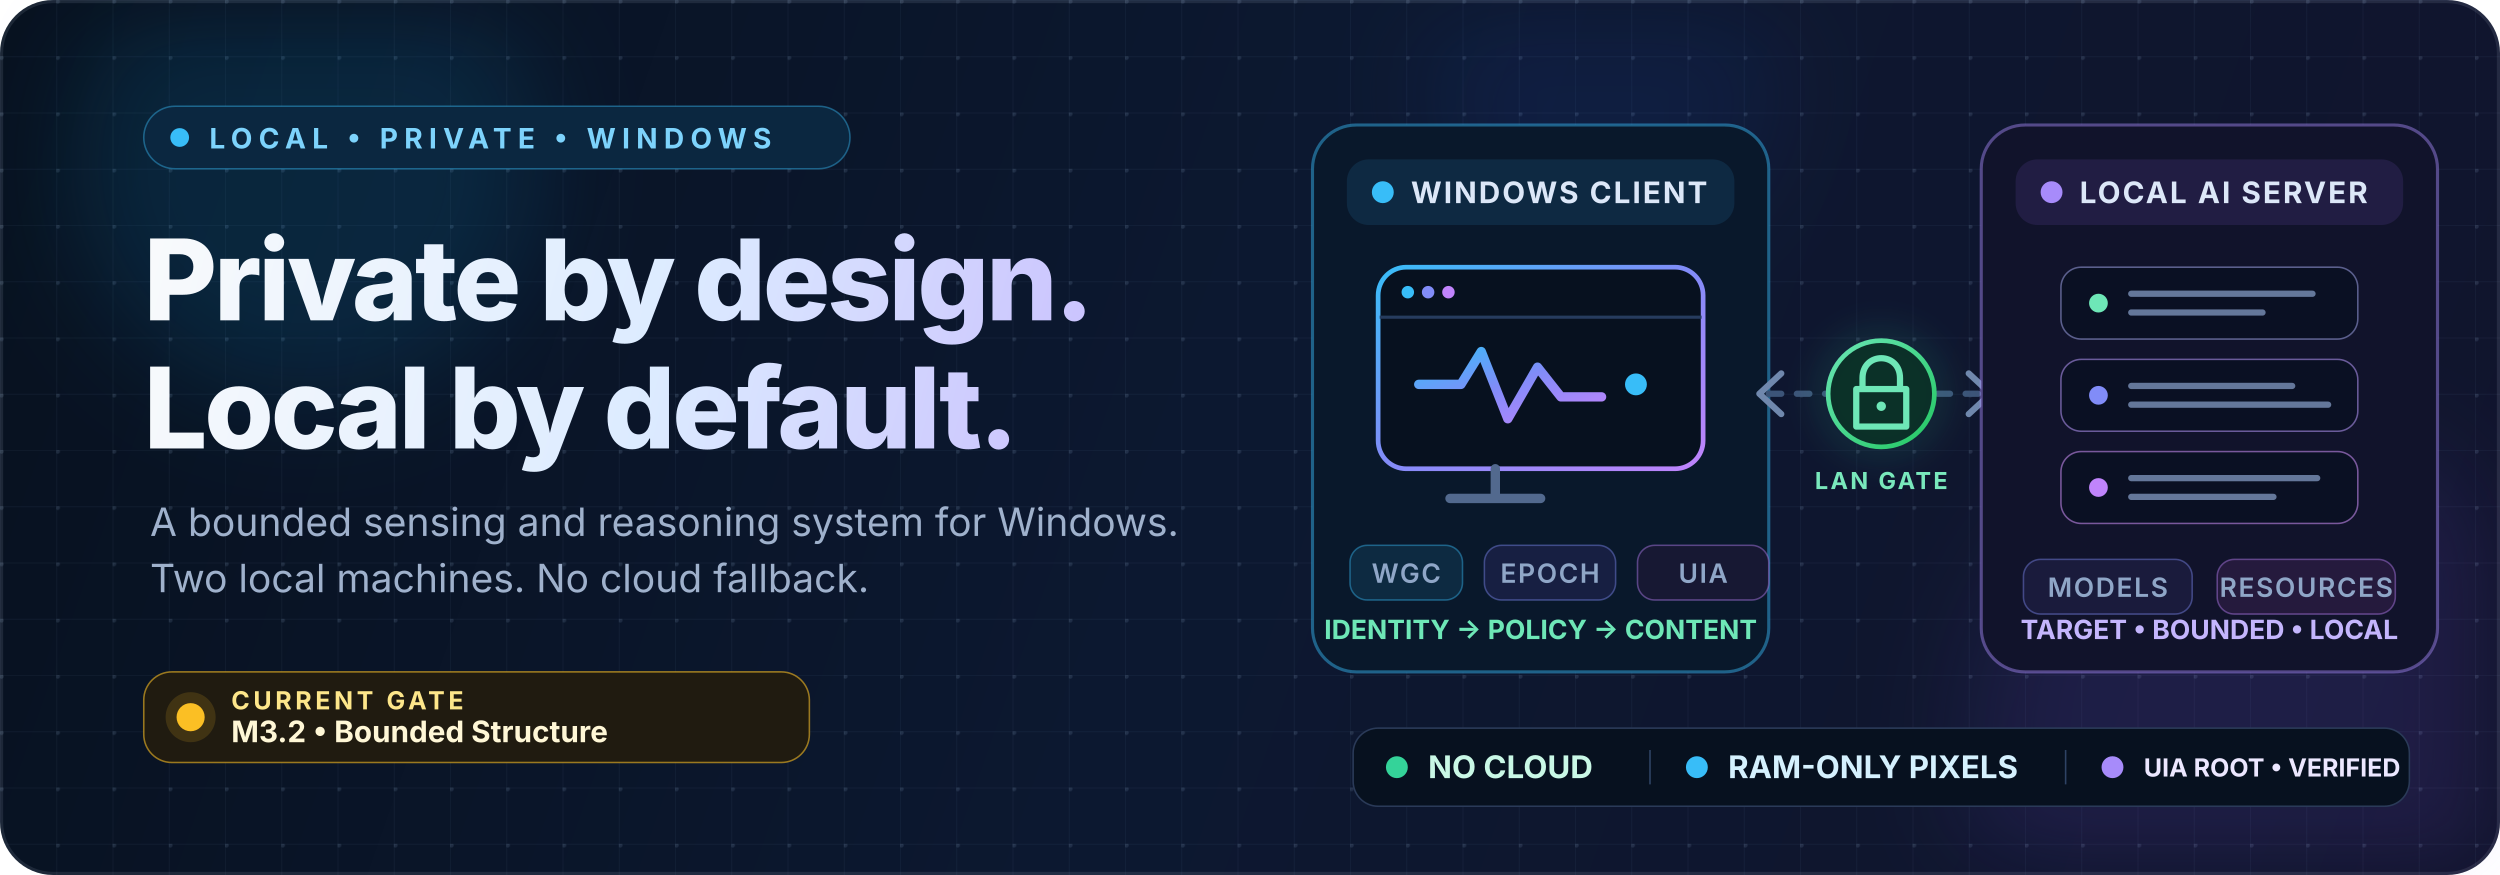
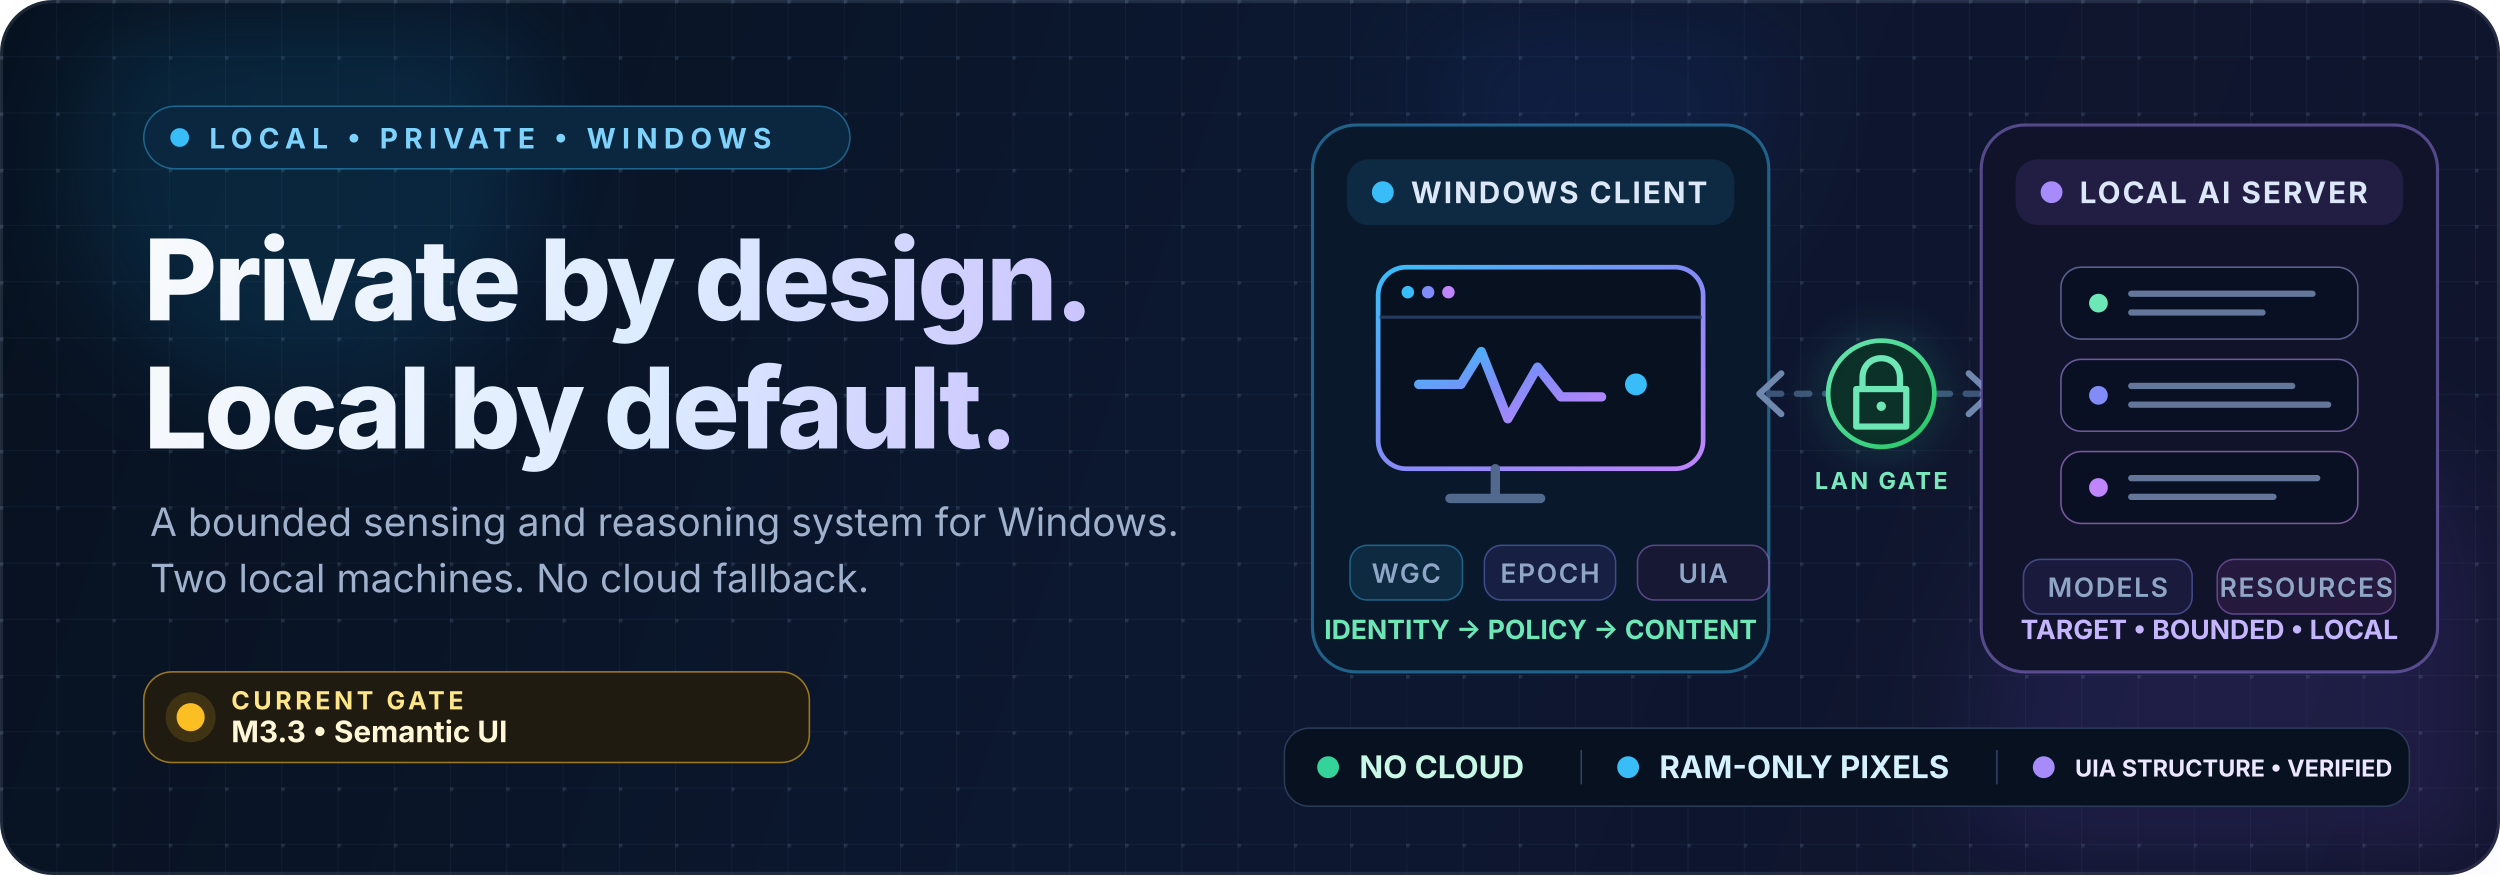
<svg xmlns="http://www.w3.org/2000/svg" viewBox="0 0 1600 560" role="img" aria-labelledby="title desc">
  <defs>
    <linearGradient id="heroBg" x1="0" y1="0" x2="1600" y2="560" gradientUnits="userSpaceOnUse">
      <stop stop-color="#07111F" />
      <stop offset="0.48" stop-color="#0C1830" />
      <stop offset="1" stop-color="#11142D" />
    </linearGradient>
    <linearGradient id="headline" x1="95" y1="170" x2="760" y2="348" gradientUnits="userSpaceOnUse">
      <stop stop-color="#F8FAFC" />
      <stop offset="0.48" stop-color="#DCEBFF" />
      <stop offset="1" stop-color="#C4B5FD" />
    </linearGradient>
    <linearGradient id="accent" x1="0" y1="0" x2="1" y2="1">
      <stop stop-color="#38BDF8" />
      <stop offset="0.48" stop-color="#818CF8" />
      <stop offset="1" stop-color="#C084FC" />
    </linearGradient>
    <linearGradient id="safe" x1="0" y1="0" x2="1" y2="1">
      <stop stop-color="#6EE7B7" />
      <stop offset="1" stop-color="#22C55E" />
    </linearGradient>
    <pattern id="grid" width="36" height="36" patternUnits="userSpaceOnUse">
      <path d="M36 0H0V36" fill="none" stroke="#8BA4CC" stroke-opacity="0.07" />
      <circle cx="1" cy="1" r="1.4" fill="#A8C2EA" fill-opacity="0.14" />
    </pattern>
    <filter id="blur" x="-80%" y="-80%" width="260%" height="260%">
      <feGaussianBlur stdDeviation="34" />
    </filter>
    <filter id="smallGlow" x="-80%" y="-80%" width="260%" height="260%">
      <feGaussianBlur stdDeviation="8" />
    </filter>
    <style>
      text { font-family: "Segoe UI", Inter, Arial, sans-serif; }
      .caps { font-weight: 700; letter-spacing: 4px; }
      .muted { fill: #9FB1CC; }
      .label { fill: #DCE7F8; font-size: 19px; font-weight: 700; letter-spacing: 1.3px; }
      .micro { fill: #8FA6C7; font-size: 17px; font-weight: 600; letter-spacing: 1px; }
    </style>
  </defs>
  <rect width="1600" height="560" rx="34" fill="url(#heroBg)" />
  <rect width="1600" height="560" rx="34" fill="url(#grid)" />
  <circle cx="196" cy="105" r="150" fill="#0EA5E9" opacity="0.13" filter="url(#blur)" />
  <circle cx="1460" cy="478" r="200" fill="#8B5CF6" opacity="0.12" filter="url(#blur)" />
  <circle cx="1026" cy="55" r="110" fill="#2563EB" opacity="0.09" filter="url(#blur)" />
  <g transform="translate(92 68)">
    <rect width="452" height="40" rx="20" fill="#0B2740" stroke="#38BDF8" stroke-opacity="0.42" />
    <circle cx="23" cy="20" r="6" fill="#38BDF8" />
    <text x="42" y="27" fill="#7DD3FC" font-size="18" class="caps">LOCAL • PRIVATE • WINDOWS</text>
  </g>
  <text x="92" y="205" fill="url(#headline)" font-size="72" font-weight="780" letter-spacing="-2">Private by design.</text>
  <text x="92" y="287" fill="url(#headline)" font-size="72" font-weight="780" letter-spacing="-2">Local by default.</text>
  <text x="96" y="343" class="muted" font-size="25">A bounded sensing and reasoning system for Windows.</text>
  <text x="96" y="379" class="muted" font-size="25">Two local machines. No cloud fallback.</text>
  <g transform="translate(92 430)">
    <rect width="426" height="58" rx="18" fill="#201B10" stroke="#FBBF24" stroke-opacity="0.58" />
    <circle cx="30" cy="29" r="9" fill="#FBBF24" />
    <circle cx="30" cy="29" r="16" fill="#FBBF24" opacity="0.15" />
    <text x="56" y="24" fill="#FDE68A" font-size="16" font-weight="700" letter-spacing="2.3">CURRENT GATE</text>
-     <text x="56" y="45" fill="#FFF7D6" font-size="19" font-weight="700">M3.2 • Bounded Structure</text>
+     <text x="56" y="45" fill="#FFF7D6" font-size="19" font-weight="700">M3.3 • Semantic UI</text>
  </g>
  <g transform="translate(840 80)">
    <rect x="0" y="0" width="292" height="350" rx="28" fill="#09182B" stroke="#38BDF8" stroke-opacity="0.45" stroke-width="2" />
    <rect x="22" y="22" width="248" height="42" rx="14" fill="#0E2942" />
    <circle cx="45" cy="43" r="7" fill="#38BDF8" />
    <text x="63" y="50" class="label">WINDOWS CLIENT</text>
    <rect x="42" y="91" width="208" height="129" rx="18" fill="#07111F" stroke="url(#accent)" stroke-width="3" />
    <path d="M43 123H249" stroke="#263C5E" stroke-width="2" />
    <circle cx="61" cy="107" r="4" fill="#38BDF8" />
    <circle cx="74" cy="107" r="4" fill="#818CF8" />
    <circle cx="87" cy="107" r="4" fill="#C084FC" />
    <path d="M68 166H95L108 145L125 188L144 155L159 174H185" fill="none" stroke="url(#accent)" stroke-width="6" stroke-linecap="round" stroke-linejoin="round" />
    <circle cx="207" cy="166" r="7" fill="#38BDF8" />
    <path d="M117 220V239M88 239H146" stroke="#52698E" stroke-width="6" stroke-linecap="round" />
    <g transform="translate(24 269)">
      <rect width="72" height="35" rx="11" fill="#0D2A41" stroke="#38BDF8" stroke-opacity="0.42" />
      <text x="36" y="24" text-anchor="middle" class="micro">WGC</text>
      <rect x="86" width="84" height="35" rx="11" fill="#171F42" stroke="#818CF8" stroke-opacity="0.42" />
      <text x="128" y="24" text-anchor="middle" class="micro">EPOCH</text>
      <rect x="184" width="84" height="35" rx="11" fill="#171833" stroke="#C084FC" stroke-opacity="0.42" />
      <text x="226" y="24" text-anchor="middle" class="micro">UIA</text>
    </g>
    <text x="146" y="329" text-anchor="middle" fill="#6EE7B7" font-size="17" font-weight="700">IDENTITY → POLICY → CONTENT</text>
  </g>
  <path d="M1132 252H1268" stroke="#3C5478" stroke-width="4" stroke-linecap="round" stroke-dasharray="8 10" />
  <path d="M1140 239L1126 252L1140 265M1260 239L1274 252L1260 265" fill="none" stroke="#7088AD" stroke-width="4" stroke-linecap="round" stroke-linejoin="round" />
  <circle cx="1204" cy="252" r="34" fill="#08231E" stroke="url(#safe)" stroke-width="3" />
  <circle cx="1204" cy="252" r="47" fill="#34D399" opacity="0.08" filter="url(#smallGlow)" />
  <path d="M1192 249V242C1192 225 1216 225 1216 242V249M1188 249H1220V273H1188Z" fill="none" stroke="#6EE7B7" stroke-width="4" stroke-linejoin="round" />
  <circle cx="1204" cy="260" r="3" fill="#6EE7B7" />
  <text x="1204" y="313" text-anchor="middle" fill="#79E8BC" font-size="15" font-weight="700" letter-spacing="1.5">LAN GATE</text>
  <g transform="translate(1268 80)">
    <rect x="0" y="0" width="292" height="350" rx="28" fill="#11132B" stroke="#A78BFA" stroke-opacity="0.45" stroke-width="2" />
    <rect x="22" y="22" width="248" height="42" rx="14" fill="#211D43" />
    <circle cx="45" cy="43" r="7" fill="#A78BFA" />
    <text x="63" y="50" class="label">LOCAL AI SERVER</text>
    <g transform="translate(51 91)">
      <rect x="0" y="0" width="190" height="46" rx="13" fill="#0A1023" stroke="#5B5F8D" />
      <circle cx="24" cy="23" r="6" fill="#6EE7B7" />
      <path d="M45 17H161M45 29H129" stroke="#64779A" stroke-width="4" stroke-linecap="round" />
      <rect x="0" y="59" width="190" height="46" rx="13" fill="#0A1023" stroke="#6A5B9A" />
      <circle cx="24" cy="82" r="6" fill="#818CF8" />
      <path d="M45 76H148M45 88H171" stroke="#64779A" stroke-width="4" stroke-linecap="round" />
      <rect x="0" y="118" width="190" height="46" rx="13" fill="#0A1023" stroke="#79589C" />
      <circle cx="24" cy="141" r="6" fill="#C084FC" />
      <path d="M45 135H164M45 147H136" stroke="#64779A" stroke-width="4" stroke-linecap="round" />
    </g>
    <g transform="translate(27 278)">
      <rect width="108" height="35" rx="11" fill="#1A1B3C" stroke="#818CF8" stroke-opacity="0.42" />
      <text x="54" y="24" text-anchor="middle" class="micro">MODELS</text>
      <rect x="124" width="114" height="35" rx="11" fill="#251A3D" stroke="#C084FC" stroke-opacity="0.42" />
      <text x="181" y="24" text-anchor="middle" class="micro">RESOURCES</text>
    </g>
    <text x="146" y="329" text-anchor="middle" fill="#C4B5FD" font-size="17" font-weight="700">TARGET • BOUNDED • LOCAL</text>
  </g>
-   <g transform="translate(866 466)">
-     <rect width="676" height="50" rx="16" fill="#07111F" stroke="#2A3A58" />
+   <g transform="translate(822 466)">
+     <rect width="720" height="50" rx="16" fill="#07111F" stroke="#2A3A58" />
    <circle cx="28" cy="25" r="7" fill="#34D399" />
    <text x="48" y="32" fill="#C9F8E6" font-size="20" font-weight="700">NO CLOUD</text>
    <path d="M190 14V36" stroke="#2E4365" />
    <circle cx="220" cy="25" r="7" fill="#38BDF8" />
    <text x="240" y="32" fill="#D5F1FE" font-size="20" font-weight="700">RAM-ONLY PIXELS</text>
    <path d="M456 14V36" stroke="#2E4365" />
    <circle cx="486" cy="25" r="7" fill="#A78BFA" />
-     <text x="506" y="31" fill="#ECE7FF" font-size="16" font-weight="700">UIA ROOT • VERIFIED</text>
+     <text x="506" y="31" fill="#ECE7FF" font-size="15" font-weight="700">UIA STRUCTURE • VERIFIED</text>
  </g>
  <rect x="1" y="1" width="1598" height="558" rx="33" fill="none" stroke="#DCEBFF" stroke-opacity="0.1" stroke-width="2" />
</svg>
